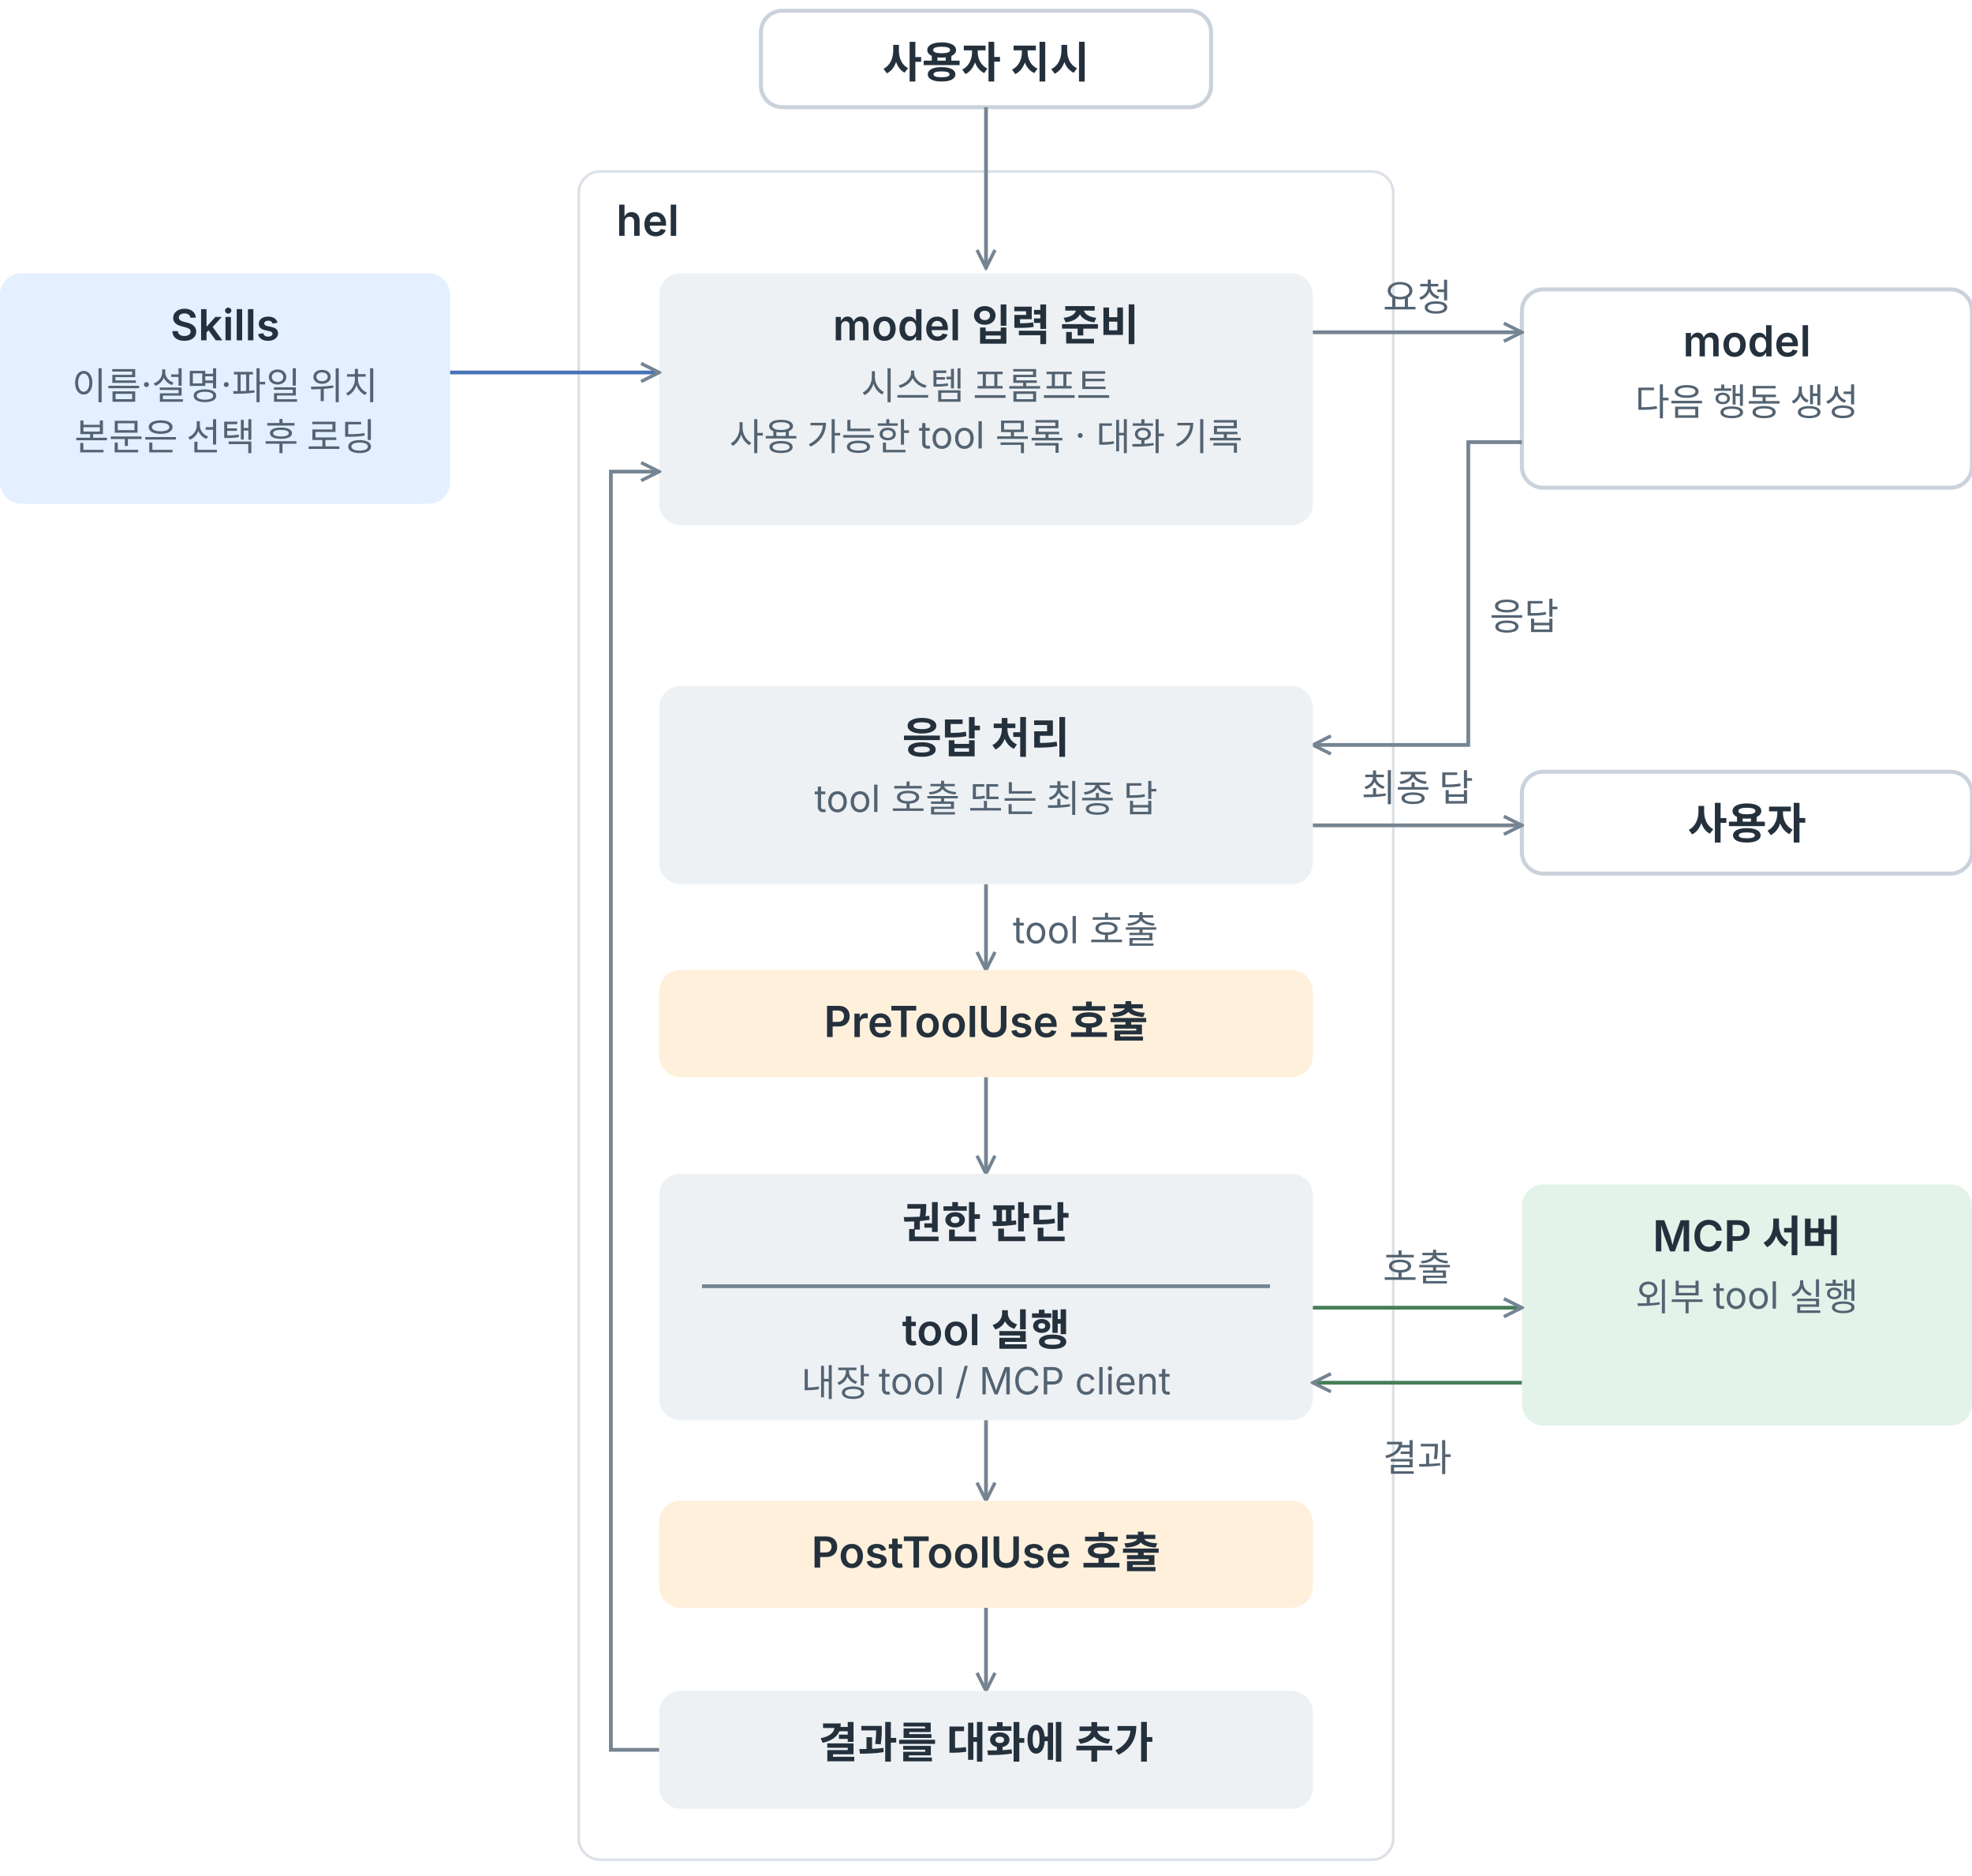
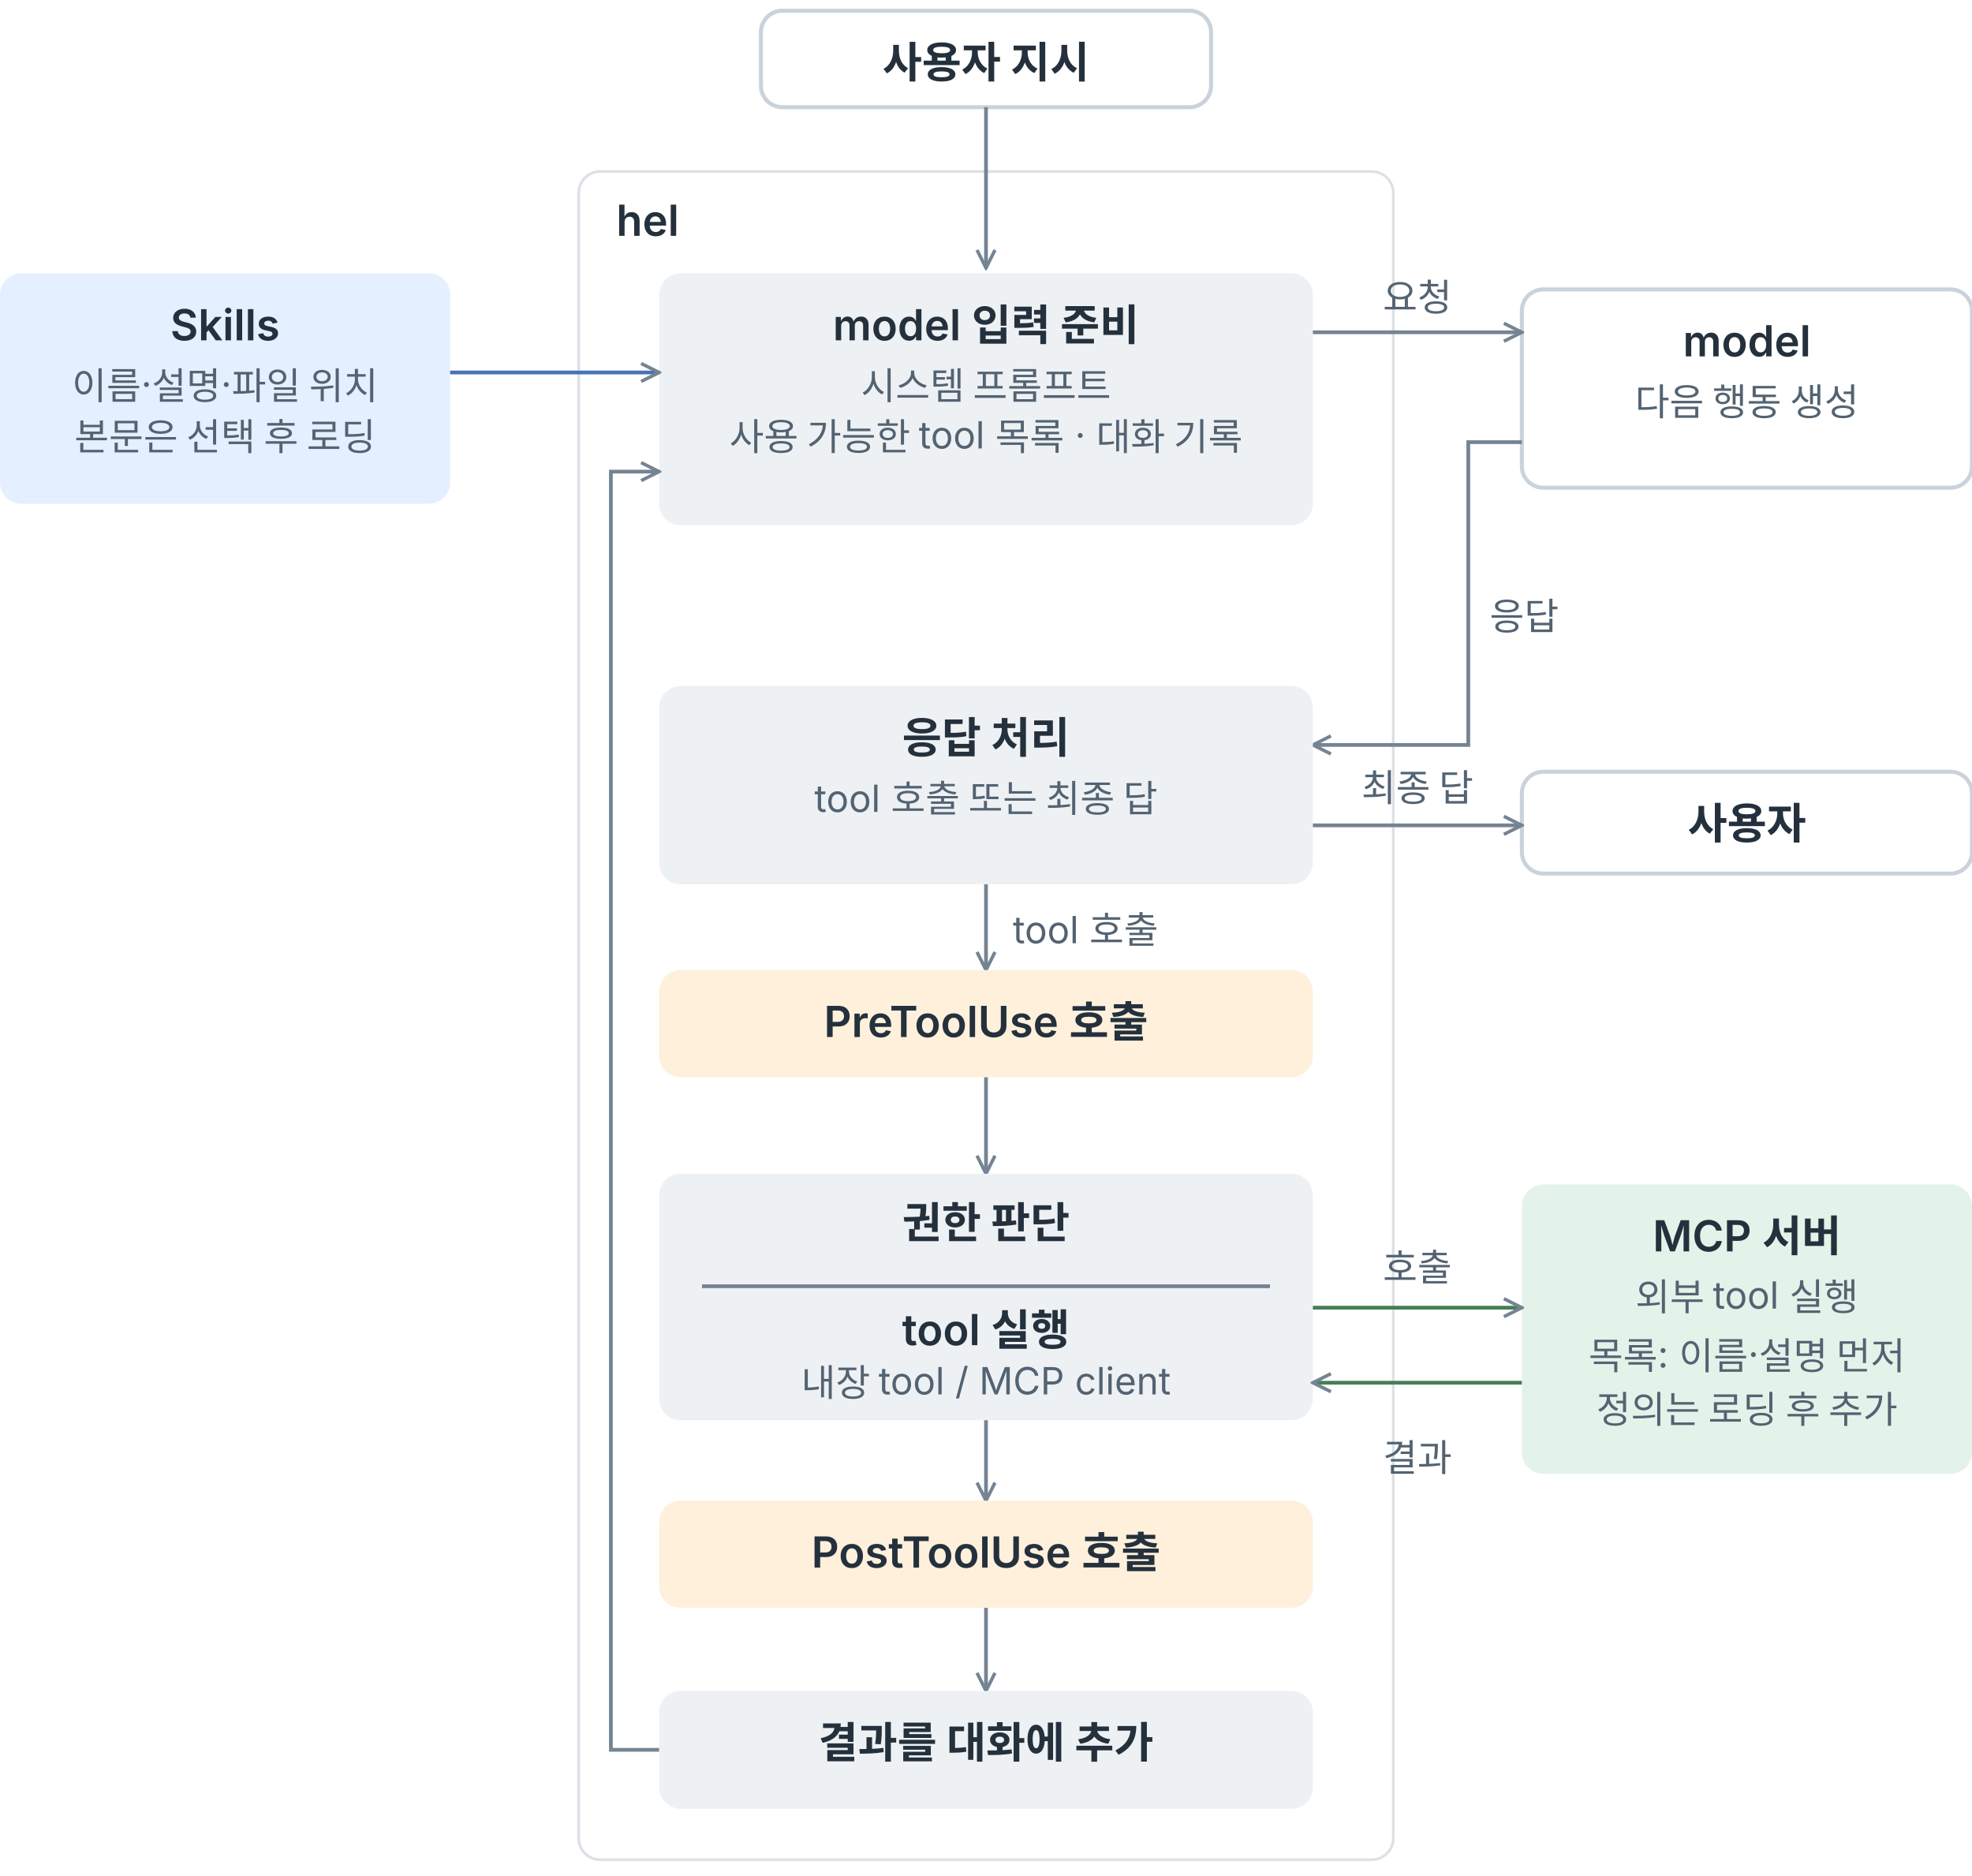
<svg xmlns="http://www.w3.org/2000/svg" width="736" height="700" viewBox="0 0 736 700" role="img" aria-labelledby="h10-diagram-title h10-diagram-desc">
  <style>text{font-family:-apple-system,BlinkMacSystemFont,"Apple SD Gothic Neo","Noto Sans KR",sans-serif;font-size:16px;fill:#24313d;font-weight:400}.small{font-size:14px;fill:#536372}.label{font-weight:600}.core{fill:#eef1f4;stroke:none}.external{fill:#fff;stroke:#cad2db;stroke-width:1.5}.boundary{fill:none;stroke:#dbe1e7;stroke-width:1}.skills{fill:#e4efff;stroke:none}.hooks{fill:#fff0dc;stroke:none}.mcp{fill:#e4f3e9;stroke:none}.edge{fill:none;stroke:#758492;stroke-width:1.4}.edge.skills-edge{stroke:#4873b6}.edge.mcp-edge{stroke:#467e57}</style>
  <rect width="100%" height="100%" fill="#fff" />
  <defs>
    <marker id="h10-arrow" viewBox="0 0 10 10" refX="9" refY="5" markerWidth="6" markerHeight="6" orient="auto">
      <path d="M1 1L9 5L1 9" fill="none" stroke="#758492" stroke-width="1.5" />
    </marker>
  </defs>
  <rect x="216" y="64" width="304" height="630" rx="8" class="boundary" />
  <text x="230" y="88" text-anchor="start" class="label">hel</text>
  <rect x="284" y="4" width="168" height="36" rx="8" class="external" />
  <text x="368" y="29" text-anchor="middle" class="label">사용자 지시</text>
  <path d="M368 40V100" class="edge " marker-end="url(#h10-arrow)" />
  <rect x="246" y="102" width="244" height="94" rx="8" class="core" />
  <text x="368" y="127" text-anchor="middle" class="label">model 입력 준비</text>
  <text x="368" y="149" text-anchor="middle" class="small">시스템 프롬프트</text>
  <text x="368" y="168" text-anchor="middle" class="small">사용 가능한 tool 목록 · 대화 기록</text>
  <rect x="568" y="108" width="168" height="74" rx="8" class="external" />
  <text x="652" y="133" text-anchor="middle" class="label">model</text>
  <text x="652" y="155" text-anchor="middle" class="small">다음 행동 생성</text>
  <path d="M490 124H568" class="edge " marker-end="url(#h10-arrow)" />
  <text x="529" y="116" text-anchor="middle" class="small">요청</text>
  <path d="M568 165H548V278H490" class="edge " marker-end="url(#h10-arrow)" />
  <text x="556" y="235" text-anchor="start" class="small">응답</text>
  <rect x="246" y="256" width="244" height="74" rx="8" class="core" />
  <text x="368" y="281" text-anchor="middle" class="label">응답 처리</text>
  <text x="368" y="303" text-anchor="middle" class="small">tool 호출 또는 최종 답</text>
  <rect x="568" y="288" width="168" height="38" rx="8" class="external" />
  <text x="652" y="313" text-anchor="middle" class="label">사용자</text>
  <path d="M490 308H568" class="edge " marker-end="url(#h10-arrow)" />
  <text x="529" y="299" text-anchor="middle" class="small">최종 답</text>
  <path d="M368 330V362" class="edge " marker-end="url(#h10-arrow)" />
  <text x="378" y="352" text-anchor="start" class="small">tool 호출</text>
  <rect x="246" y="362" width="244" height="40" rx="8" class="hooks" />
  <text x="368" y="387" text-anchor="middle" class="label">PreToolUse 호출</text>
  <path d="M368 402V438" class="edge " marker-end="url(#h10-arrow)" />
  <rect x="246" y="438" width="244" height="92" rx="8" class="core" />
  <text x="368" y="462" text-anchor="middle" class="label">권한 판단</text>
  <path d="M262 480H474" class="edge " />
  <text x="368" y="502" text-anchor="middle" class="label">tool 실행</text>
  <text x="368" y="521" text-anchor="middle" class="small">내장 tool / MCP client</text>
  <path d="M368 530V560" class="edge " marker-end="url(#h10-arrow)" />
  <rect x="246" y="560" width="244" height="40" rx="8" class="hooks" />
  <text x="368" y="585" text-anchor="middle" class="label">PostToolUse 호출</text>
  <path d="M368 600V631" class="edge " marker-end="url(#h10-arrow)" />
  <rect x="246" y="631" width="244" height="44" rx="8" class="core" />
  <text x="368" y="656" text-anchor="middle" class="label">결과를 대화에 추가</text>
  <path d="M246 653H228V176H246" class="edge " marker-end="url(#h10-arrow)" />
  <rect x="0" y="102" width="168" height="86" rx="8" class="skills" />
  <text x="84" y="127" text-anchor="middle" class="label">Skills</text>
  <text x="84" y="149" text-anchor="middle" class="small">이름·설명·파일 위치</text>
  <text x="84" y="168" text-anchor="middle" class="small">본문은 선택 후 로딩</text>
  <path d="M168 139H246" class="edge skills-edge" marker-end="url(#h10-arrow)" />
-   <rect x="568" y="442" width="168" height="90" rx="8" class="mcp" />
+   <rect x="568" y="442" width="168" height="108" rx="8" class="mcp" />
  <text x="652" y="467" text-anchor="middle" class="label">MCP 서버</text>
  <text x="652" y="489" text-anchor="middle" class="small">외부 tool 실행</text>
+   <text x="652" y="511" text-anchor="middle" class="small">목록: 이름·설명 먼저</text>
+   <text x="652" y="531" text-anchor="middle" class="small">정의는 로딩 후 추가</text>
  <path d="M490 488H568" class="edge mcp-edge" marker-end="url(#h10-arrow)" />
  <text x="529" y="478" text-anchor="middle" class="small">호출</text>
  <path d="M568 516H490" class="edge mcp-edge" marker-end="url(#h10-arrow)" />
  <text x="529" y="549" text-anchor="middle" class="small">결과</text>
</svg>
